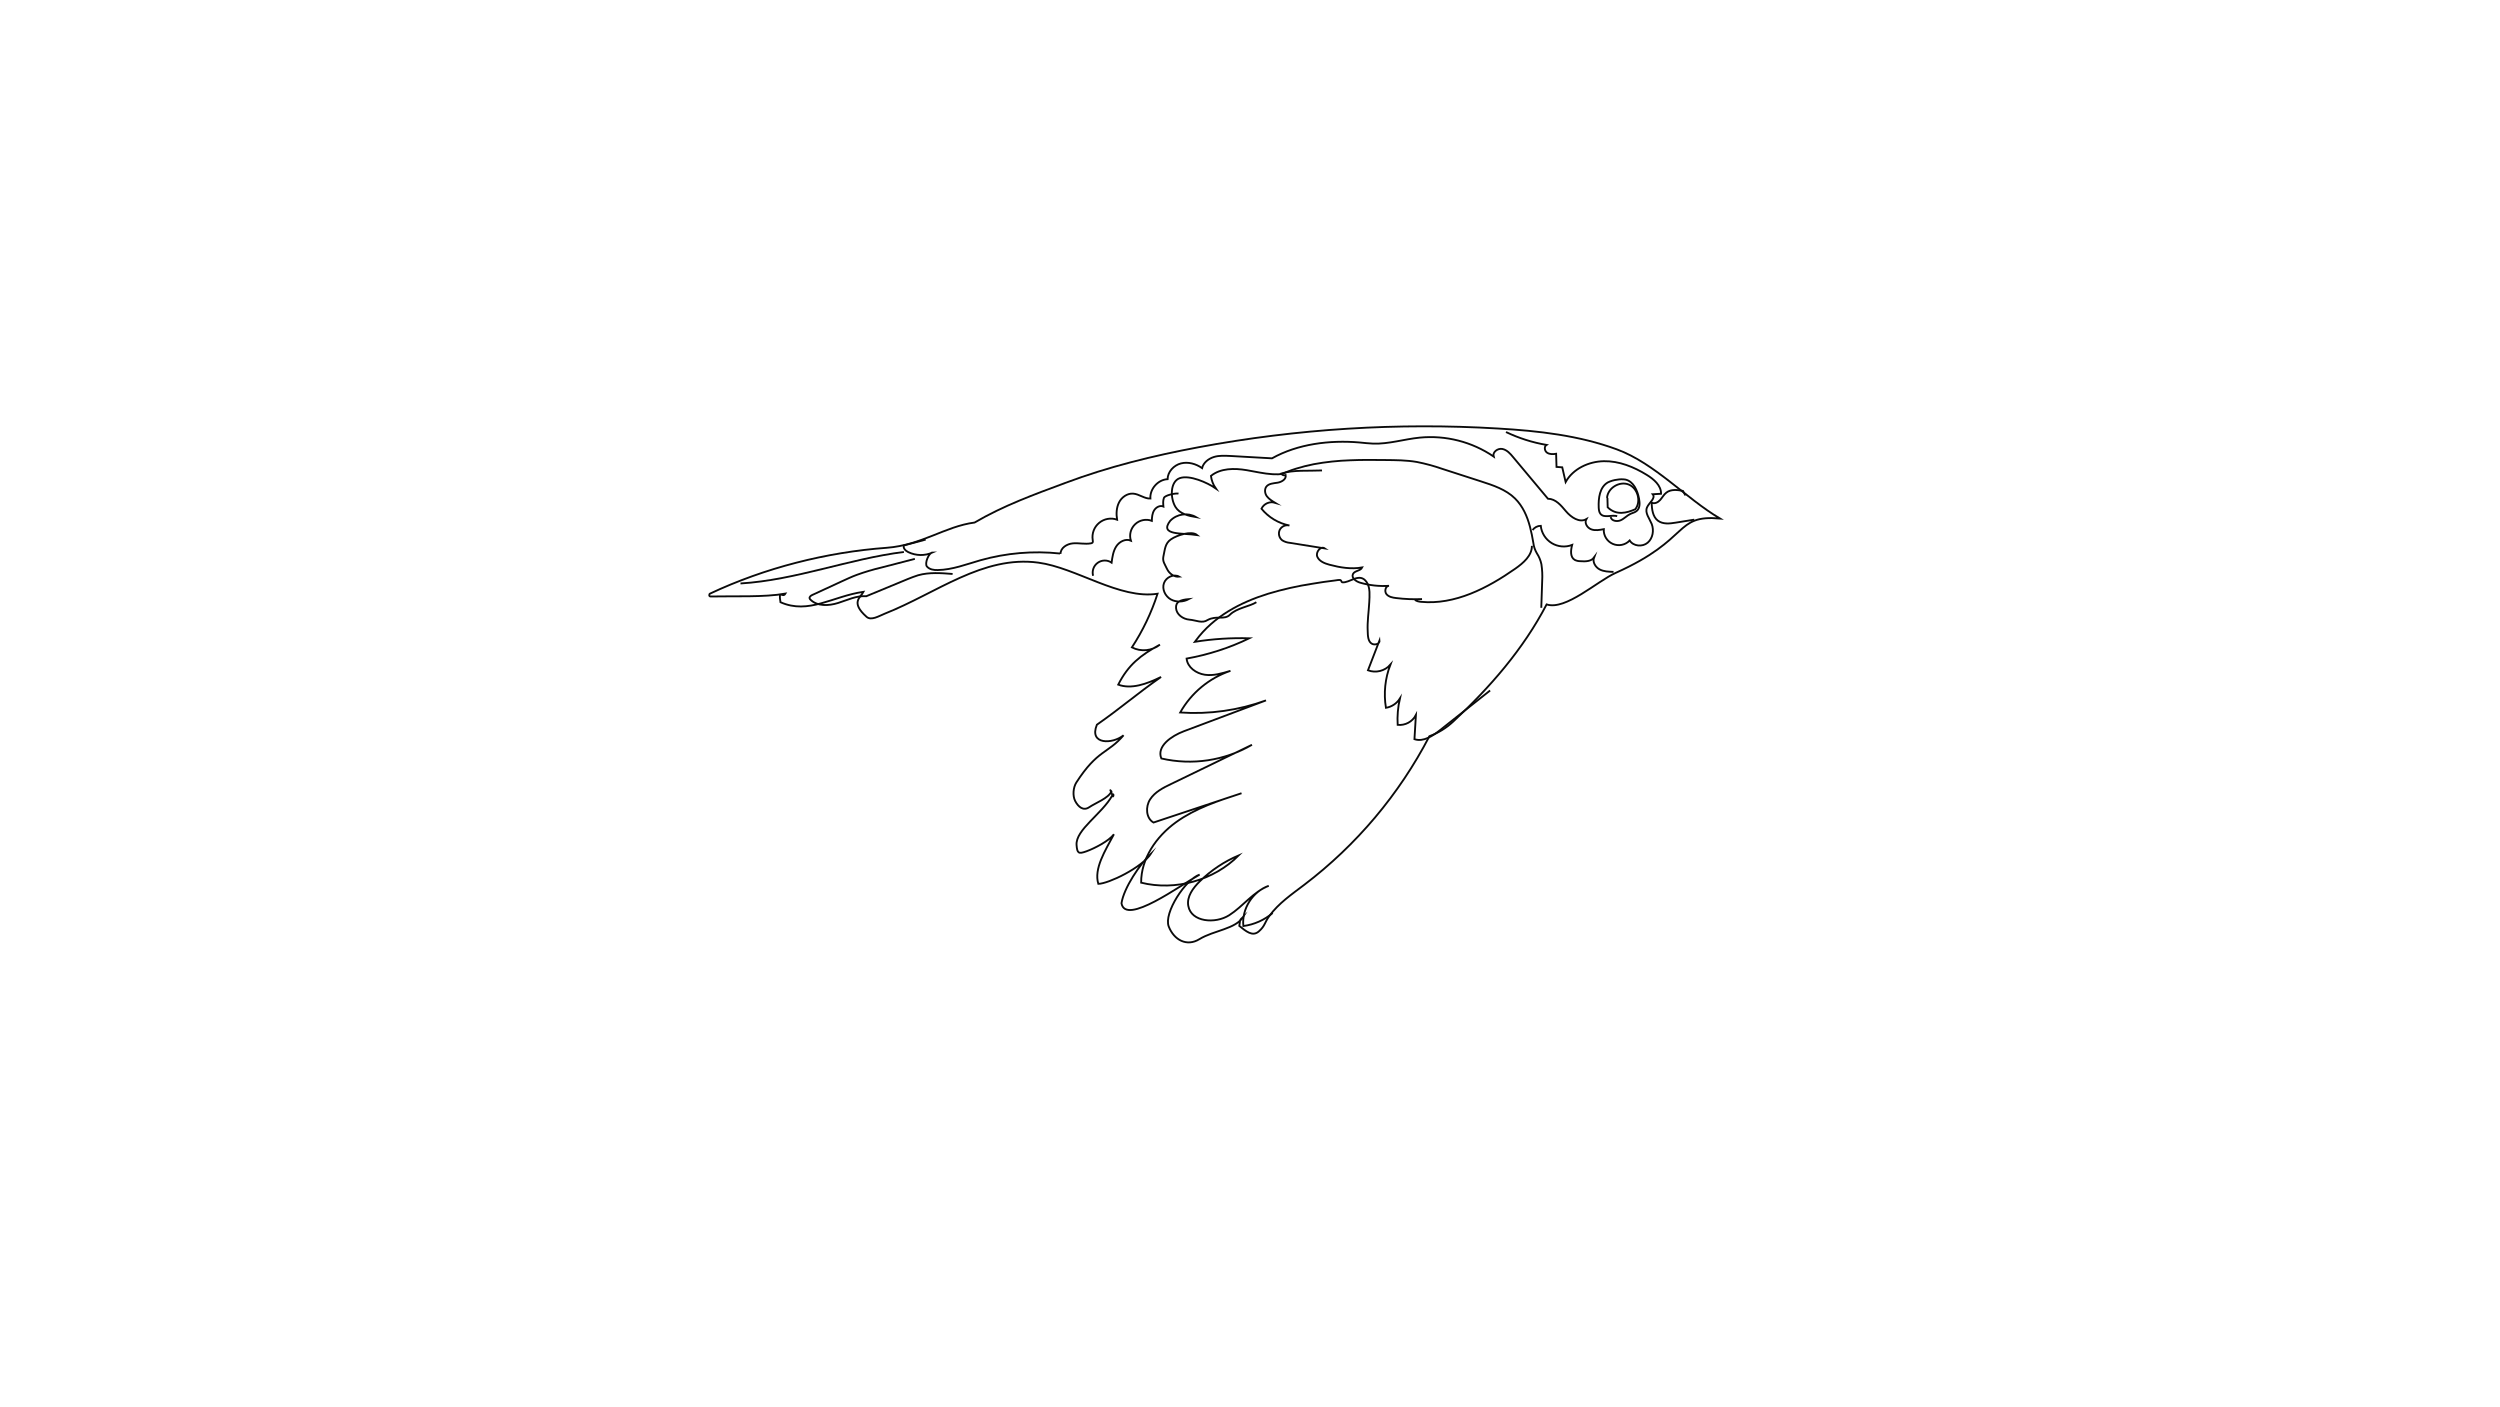
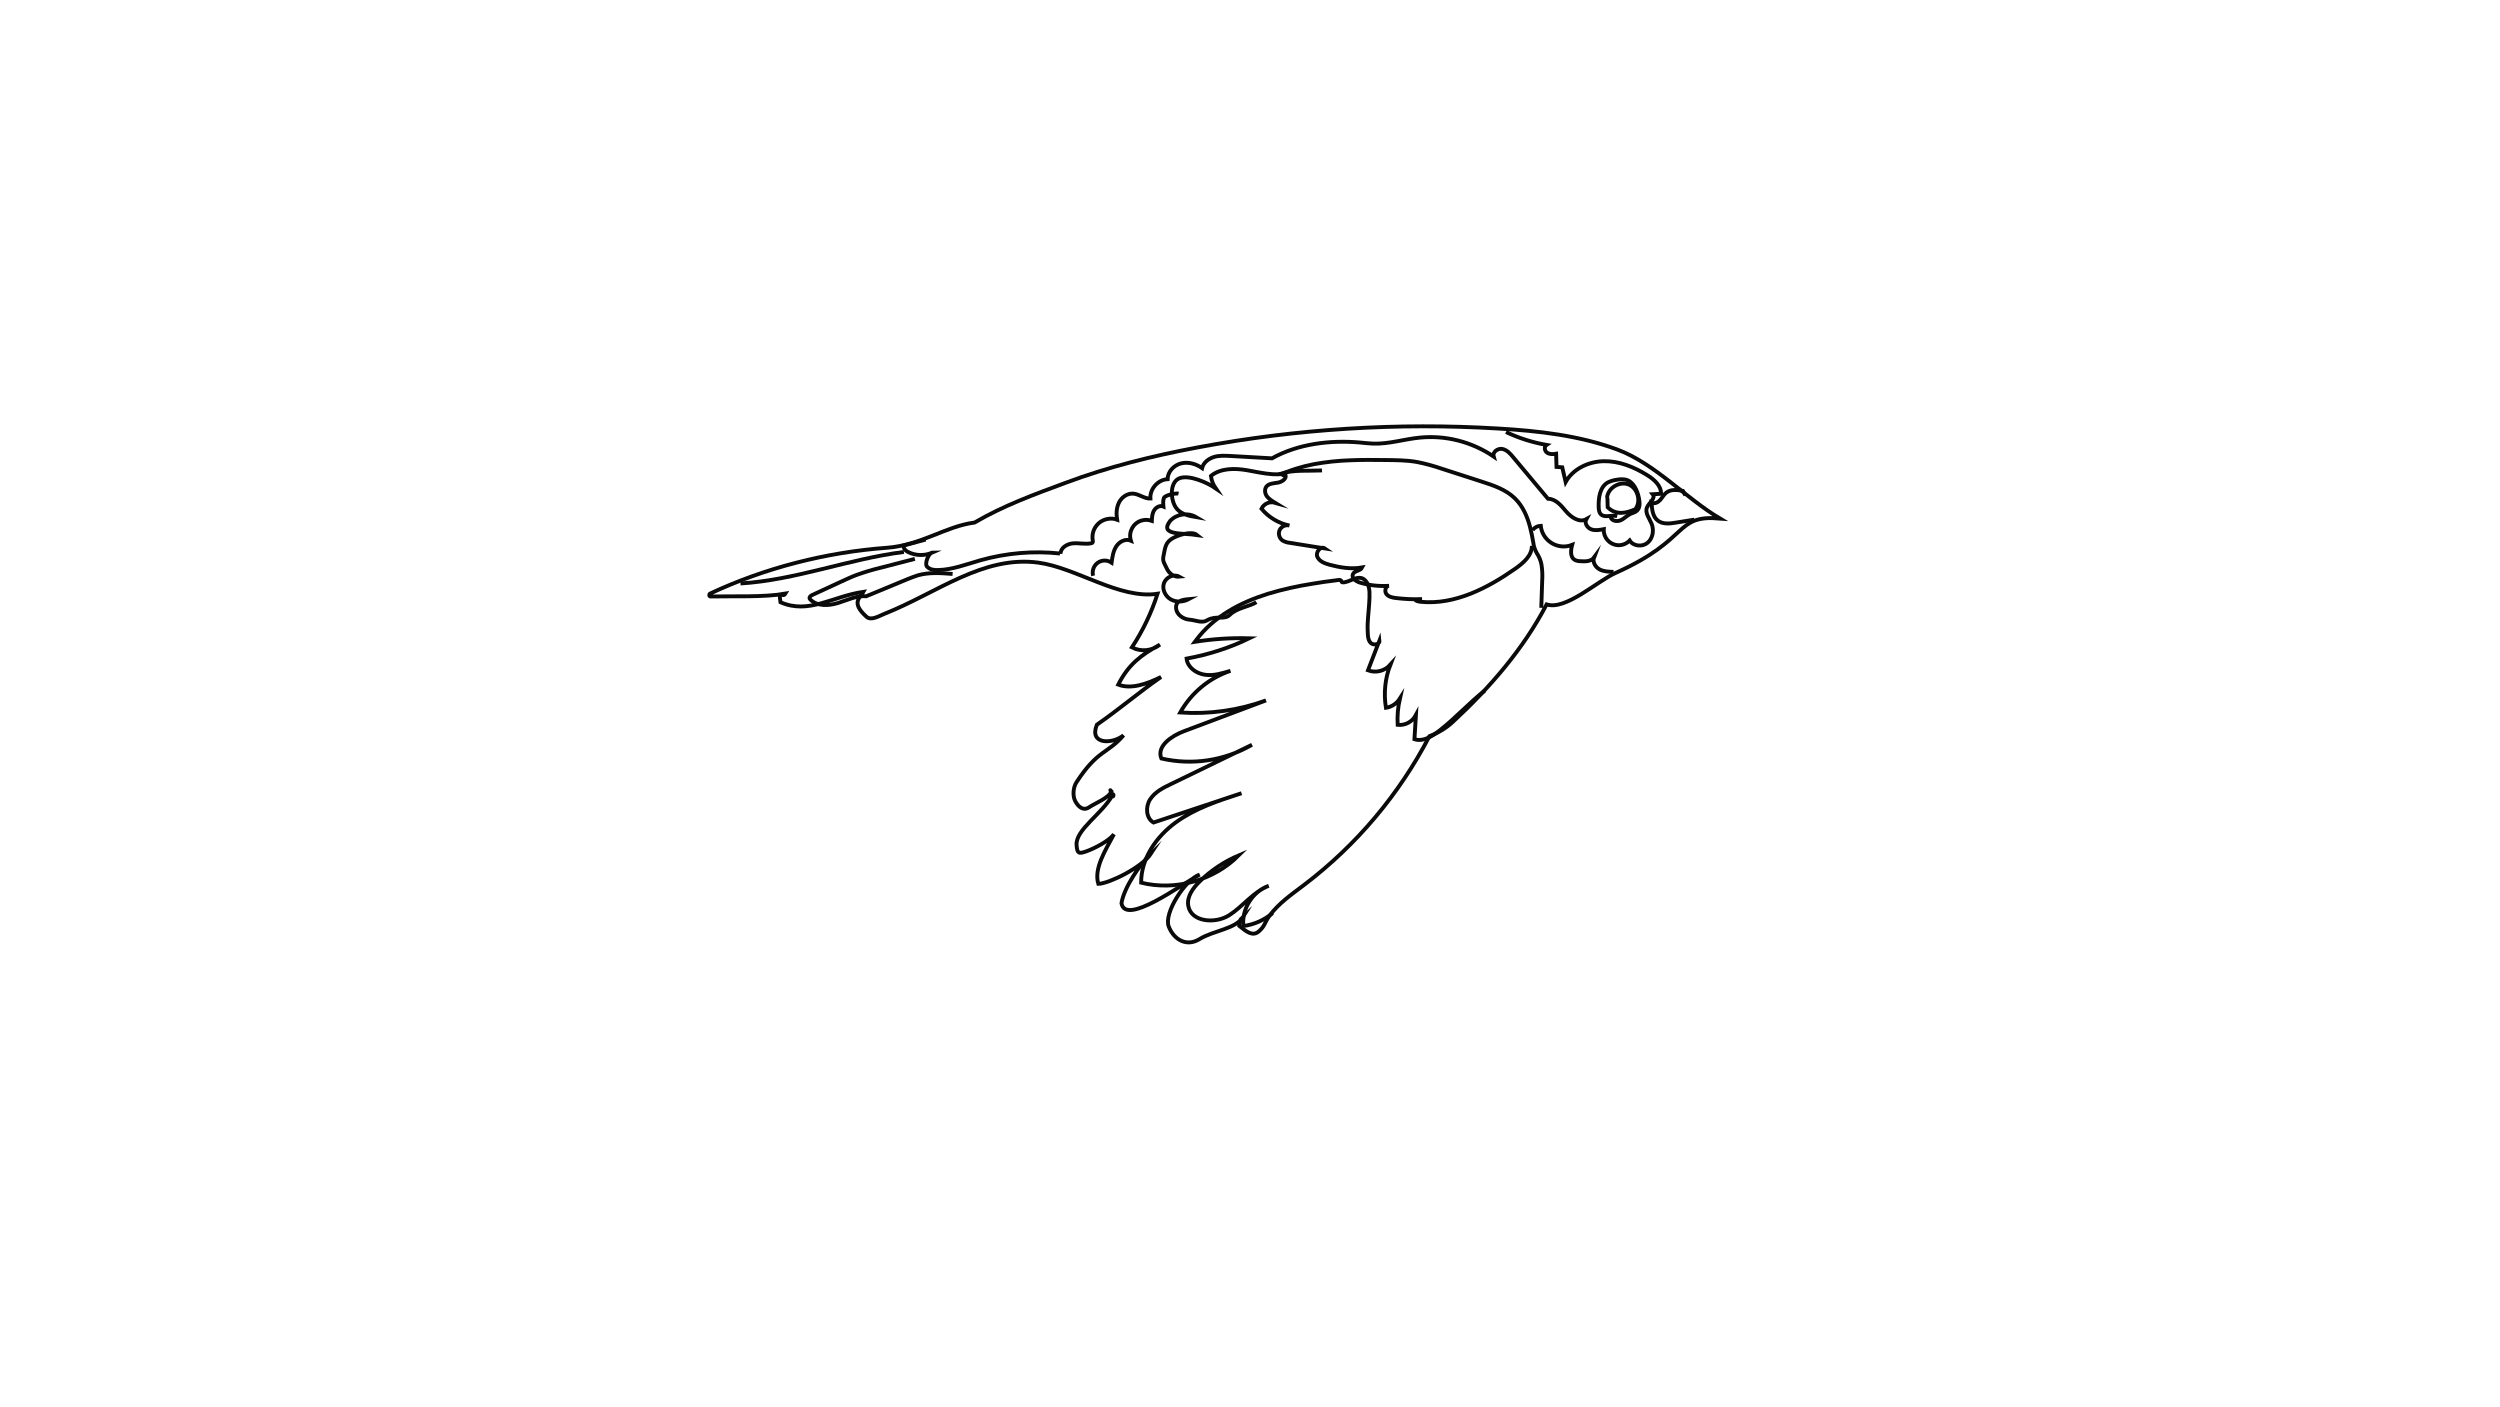
- <svg xmlns="http://www.w3.org/2000/svg" id="Layer_1" data-name="Layer 1" viewBox="0 0 1920 1080">
-   <defs>
-     <style>.cls-1{fill:none;stroke:#0a0a0a;stroke-miterlimit:10;stroke-width:1.44px;}</style>
-   </defs>
-   <g id="Layer_2" data-name="Layer 2">
-     <path class="cls-1" d="M748.5,401.3c-22.8,3-40.7,17.4-67.5,19.4-46.3,3.4-93.6,15.4-135.7,35.2-.8.4-.9,2.2.4,2.2,17.7-.4,41.4.7,57.5-2.2-2.2,3.8-5.5-4-3.8,6.6,21.7,9.6,40.1-4.6,63.8-8-2.2,4.3-10.3,8,2.3,19.2,3.6,3.2,9.5-.6,14-2.4,39.9-15.8,75.4-44.9,117.9-39.2,29.2,3.9,62.5,28.4,91.6,23.9a171.51,171.51,0,0,1-19.7,41.2,20,20,0,0,0,21.5-2.1c-14.9,8.1-24.3,15.5-32,30.7,9.8,3.7,21.6-.3,32.9-5.9-19,13.3-30.3,23.4-49.3,36.7-6.3,15.5,12.1,15,20.5,8.1C850.7,579,843,575.6,826.6,601c-2.4,3.8-2.9,10.1-.9,14.1,2.5,4.8,6.4,7.9,10.9,4.8s14.8-6.9,17-12.1c-2-2.3,0,0,.7,3s1.5-2.7,0,0c-7.8,14.2-28.4,26.5-27.5,38.2.5,6.4,1.5,7,7.6,4.8s17.3-7.9,21.1-13.1c-6.8,12.8-15.5,26.4-12,38.1,7.8-.1,33.5-12.4,40.7-23.5-8.7,8.2-21.1,26.6-22.9,38.4,3,17.5,45.4-14,60-22-10.7,3.5-27.8,29.5-23.7,39.9s13.9,15.6,23.5,9.7c11.3-6.9,27.9-7.7,33.8-17.3-3.5,3.2-2.2,2.4-3.1,7.1,5.1,4.1,10.1,8.5,15,4.2s4.2-6.6,8.1-11.9c7.1-9.7,17.2-16.6,26.8-23.9a340.38,340.38,0,0,0,96.1-114.1,53.63,53.63,0,0,0,18.1-11.1c28.3-26.2,54.1-55.9,71.9-90.1,14.6,4.8,38.9-17.9,53-24.2,58.2-26,44.6-44.8,80.1-41.8-26.2-15.5-50.1-42.4-79.2-53.1s-60.3-14.2-91.2-16a944.05,944.05,0,0,0-230.1,14.4c-34.8,6.5-69.2,15-102.3,27.4C794.1,379.8,770.5,388.4,748.5,401.3Z" />
-     <path class="cls-1" d="M1234.2,382.4c.5-7.6,9.6-13.1,16.6-10.3s9.8,13,5.1,19c-6.6,2.9-14.6,5-21.2-1.5l-.2-7.2" />
-     <path class="cls-1" d="M1144.4,530.3c-12.8,10.1-25.6,20.3-38.4,30.4-5.7,4.5-12.8,9.3-19.7,7,.4-6.2.7-12.3,1.1-18.5a14.18,14.18,0,0,1-14,7.5,72.39,72.39,0,0,1,1.7-20.2,15.7,15.7,0,0,1-10.7,7.1,63.34,63.34,0,0,1,3.4-33.1,15.68,15.68,0,0,1-17.2,4.3c2.9-7.7,5.9-15.4,8.9-23.1.4,3-3.7,3.8-5.7,2.8-3.3-1.6-3.3-6.6-3.4-9.7-.4-7.4.8-14.8,1.2-22.3.2-4.7.9-11.2-2-15.4-5.4-8-13.1,1-18.9.1-.4-.1-.6-1.5-1.2-1.7-1.3-.3-2.9.2-4.2.3-5.8.7-11.5,1.5-17.3,2.5a247.38,247.38,0,0,0-34.1,7.7c-21.3,6.6-41.9,17.5-55.4,35.8-.3.4-.5.7-.8,1.1a224.78,224.78,0,0,1,41.8-2.7,186.15,186.15,0,0,1-48.2,15.6c.7,6.7,7.3,11.4,14,12.4s13.3-1.1,19.7-3a70.14,70.14,0,0,0-38.6,32,160.65,160.65,0,0,0,65.9-9.3c-21,7.9-42.1,15.8-63.1,23.7-9.5,3.6-21.1,11.5-17.3,20.9A95.67,95.67,0,0,0,961.5,572q-31.05,15-62.1,30.1c-6.1,2.9-12.4,6.1-16.1,11.8s-3.2,14.5,2.6,17.8c22.5-7.5,45.1-15,67.6-22.5-17.6,5.7-35.5,11.5-50.5,22.4s-26.7,27.8-26.6,46.3c26.3,6.5,55.8-1.7,75-21a97.14,97.14,0,0,0-29.9,19.9c-5.2,5.1-10.2,11.8-8.9,18.9,2.2,12.5,20.7,14,31.4,7.2s18.6-18.1,30.4-22.6c-12.4,4.3-20.9,17.8-19.5,30.9a43.87,43.87,0,0,0,22.5-10" />
-     <path class="cls-1" d="M964.9,462.5c-5.2,3.3-15.1,4.4-20.3,9.6-4.3,4.3-10.2.3-17.2,4.1-4.1,2.8-8.9.1-13.9-.3s-10-4-10.3-8.9,3.2-6.3,9.9-6.9c-4.3,2.3-9.8,2.6-14,.2s-6.8-7.8-5.2-12.4,7.5-7.4,11.8-5c-4,.4-7.8-2.4-9.5-6.1s-3.5-5.6-2.7-9.5c1.2-5.4,1.2-9.9,5.8-13.1s15.8-6.8,20.1-3.3c-11.1-1.7-29.5.6-20.7-10.9a16.39,16.39,0,0,1,20-2.8c-6-1-12.7-2.6-15.9-7.8-4.2-6.8-4.2-19.6,3.3-22.2s21.1,3.4,27.6,7.9a21.67,21.67,0,0,1-3.7-9.6c7.4-6,18-6,27.5-4.4,6.6,1.1,13.1,2.7,19.8,3.1,2.7.1,5.9.3,8.5-.6,1-.4,2.1-.9,3.1-1.4,2.2-.9,4.4-1.6,6.6-2.3a127,127,0,0,1,13.5-3.4,187.29,187.29,0,0,1,28-3c9-.4,18-.3,26.9-.2,8.1.1,16.3.1,24.3,1.5a143.88,143.88,0,0,1,19.5,5.3l29.7,9.6c9.3,3,19.1,6.2,26.1,13.1,6,5.9,9.4,13.7,11.5,21.7,1.1,4.1,1.9,8.2,2.6,12.4a20.53,20.53,0,0,0,2.7,8,25,25,0,0,1,3.5,8.4,60.73,60.73,0,0,1,.6,12.8c-.2,6.9-.5,13.8-.7,20.7" />
-     <path class="cls-1" d="M1176.5,419.2c.1,7.5-6.6,13.2-12.7,17.5-21.4,15-46.5,28-72.5,25.5-1.8-.2-3.8-.5-5-1.9,1.9-.1,3.9-.2,5.8-.2a120.5,120.5,0,0,1-19.9-.8c-2.7-.3-5.7-.9-7.4-3s-.8-6.3,2-6.4a64.25,64.25,0,0,1-22.2-2.4c-3.2-.9-7-3.7-5.5-6.7,1.3-2.6,5.8-2.3,7.1-5-8.4,1.5-17,.1-25.2-2.1-3.7-1-7.8-2.6-9.3-6.1s2.6-8.6,5.8-6.4c-9-1.4-17.9-2.9-26.9-4.3a13.27,13.27,0,0,1-5.8-1.9,6.67,6.67,0,0,1-2-8,6.6,6.6,0,0,1,7.5-3.4,37.34,37.34,0,0,1-21.5-12.9,8.75,8.75,0,0,1,10.4-4.6c-2.3-1.4-4.6-2.8-6.2-4.9s-2-5.3-.5-7.4c1.9-2.5,5.6-2.6,8.7-3.1s6.8-2.7,6.2-5.8a3,3,0,0,1-3.5-1.2c9.2-3,21.7-1.9,31.4-2.4" />
-     <path class="cls-1" d="M710.9,414.4c-5.5,1.5-11.1,3-16.7,4.5-.8,2.1,1.3,4.1,3.3,5.1a22.09,22.09,0,0,0,18.8.3c-3,0-6.4,8.5-4.4,10.8s5.3,2.8,8.3,2.7c11.2-.2,21.9-4.4,32.7-7.5a162,162,0,0,1,61.2-5.2" />
-     <path class="cls-1" d="M731.6,440.8c-8.9-.7-18-1.4-26.5,1-2.7.8-5.3,1.9-7.9,2.9-10.6,4.4-21.3,8.8-31.9,13.2-7.5-.6-14.6,3-21.7,5.2s-15.9,2.7-21.2-2.6a2,2,0,0,1-.6-.9c-.4-1.2,1-2.2,2.1-2.7,7.3-3.4,14.7-6.8,22.1-10.2,4-1.8,7.9-3.7,12-5.2a169.69,169.69,0,0,1,18.8-5.6c8.6-2.2,17.2-4.5,25.8-6.7" />
-     <path class="cls-1" d="M694.2,423.9c-42.3,5.3-82.9,21.6-125.5,24.2" />
-     <path class="cls-1" d="M839.5,442.2a9.29,9.29,0,0,1,14.2-10.1c.6-4.3,1.2-8.8,3.6-12.5s7.2-6.1,11.2-4.4A12.33,12.33,0,0,1,884.6,400c.1-2.8.3-5.7,1.8-8.1s4.5-4,7.1-2.9c-.2-2.2-.4-4.5.4-6.6s9-3.8,11.2-3.3" />
-     <path class="cls-1" d="M814.5,425.4c-.1-4.6,4.9-7.7,9.5-8.1s9.2.8,13.7,0a2.54,2.54,0,0,0,1.3-.5c.5-.5.3-1.4.2-2.1a14.17,14.17,0,0,1,18.7-15.6c-.7-4.5-.5-9.2,1.5-13.2s6.3-7.1,10.8-6.8c4.7.3,8.7,4,13.3,3.8-.5-7.4,5.8-14.5,13.2-14.9.1-5.7,4.8-10.7,10.3-12.1s11.5.3,16.2,3.6c1-4.2,4.9-7.2,9-8.5s8.5-1,12.9-.8l31.8,1.8c19.8-11.1,44.4-14.1,67-12.2,3.6.3,7.1.8,10.7.9,12,.4,23.7-3.4,35.7-4.6a86.16,86.16,0,0,1,56.8,14.5c-1-3.4,3.2-6.5,6.7-5.8s6.1,3.6,8.3,6.3c8.9,10.6,17.8,21.3,26.7,31.9,6.1.2,10,5.1,13.9,9.7s10.3,9,15.6,6c-1.6,2.9.6,6.6,3.7,7.8s6.5.5,9.7-.1a11.56,11.56,0,0,0,19.9,8.7c2.8,4.5,9.8,5.1,13.8,1.7s5-9.5,3.1-14.4c-1.7-4.2-5.4-8.5-3.6-12.7,1.5-3.6,6.9-7,4.4-10.1,2.2-.1,4.3-.3,6.4-.4.1-6.4-5.6-11.2-11-14.5-9.9-6.1-21.2-10.7-32.9-10.5s-23.7,5.8-29.4,16c-.9-3.8-1.8-7.5-2.6-11.3l-4.4-.3c-.1-3.4-.2-6.7-.3-10.1-2.3.4-4.9.5-6.9-.8s-2.5-4.7-.5-6a118.68,118.68,0,0,1-31.1-9.9" />
-     <path class="cls-1" d="M1177,407.1a8,8,0,0,1,6.3-3.3,17.76,17.76,0,0,0,24.1,14.7c-1.1,4.1-1.6,9.4,2,11.5a9.47,9.47,0,0,0,4.4,1c3.8.3,8.2.2,10.4-2.8-1.3,3.4,1.1,7.4,4.3,9.1s7.1,1.8,10.7,1.9" />
-     <path class="cls-1" d="M1301.2,399.1c-4.8.8-9.6,1.5-14.3,2.3s-9.8,1.3-13.6-1.5c-4.1-3.1-4.6-8.8-4.9-13.9,2.2,1.2,4.9-.1,6.6-2s2.8-4.2,4.8-5.7c3.5-2.7,8.4-2.1,12.7-1.3.7,1.2,1.3,2.3,1.9,3.5" />
-     <path class="cls-1" d="M1242,396.4c-4.3-1.2-9.9,1.7-12.8-1.7-1.1-1.3-1.3-3.2-1.4-5-.3-7.2.8-15.6,7-19.2a22.17,22.17,0,0,1,7.2-2.1,19,19,0,0,1,6.3-.1c6.3,1.4,9.3,8.5,10.5,14.8.6,3.2.8,7-1.7,9.2-1.3,1.2-3.2,1.6-4.8,2.3-2.8,1.3-4.9,3.8-7.7,5s-7,.5-7.6-2.5" />
+ <svg xmlns="http://www.w3.org/2000/svg" version="1.1" id="Layer_1" x="0px" y="0px" viewBox="0 0 1920 1080" style="enable-background:new 0 0 1920 1080;" xml:space="preserve">
+   <style type="text/css">
+ 	.st0{fill:none;stroke:#0A0A0A;stroke-width:3;stroke-miterlimit:10;}
+ </style>
+   <g id="Layer_2_1_">
+     <path class="st0" d="M748.5,401.3c-22.8,3-40.7,17.4-67.5,19.4c-46.3,3.4-93.6,15.4-135.7,35.2c-0.8,0.4-0.9,2.2,0.4,2.2   c17.7-0.4,41.4,0.7,57.5-2.2c-2.2,3.8-5.5-4-3.8,6.6c21.7,9.6,40.1-4.6,63.8-8c-2.2,4.3-10.3,8,2.3,19.2c3.6,3.2,9.5-0.6,14-2.4   c39.9-15.8,75.4-44.9,117.9-39.2c29.2,3.9,62.5,28.4,91.6,23.9c-4.7,14.6-11.3,28.4-19.7,41.2c7,3.6,15.4,2.7,21.5-2.1   c-14.9,8.1-24.3,15.5-32,30.7c9.8,3.7,21.6-0.3,32.9-5.9c-19,13.3-30.3,23.4-49.3,36.7c-6.3,15.5,12.1,15,20.5,8.1   C850.7,579,843,575.6,826.6,601c-2.4,3.8-2.9,10.1-0.9,14.1c2.5,4.8,6.4,7.9,10.9,4.8s14.8-6.9,17-12.1c-2-2.3,0,0,0.7,3   s1.5-2.7,0,0c-7.8,14.2-28.4,26.5-27.5,38.2c0.5,6.4,1.5,7,7.6,4.8s17.3-7.9,21.1-13.1c-6.8,12.8-15.5,26.4-12,38.1   c7.8-0.1,33.5-12.4,40.7-23.5c-8.7,8.2-21.1,26.6-22.9,38.4c3,17.5,45.4-14,60-22c-10.7,3.5-27.8,29.5-23.7,39.9   s13.9,15.6,23.5,9.7c11.3-6.9,27.9-7.7,33.8-17.3c-3.5,3.2-2.2,2.4-3.1,7.1c5.1,4.1,10.1,8.5,15,4.2s4.2-6.6,8.1-11.9   c7.1-9.7,17.2-16.6,26.8-23.9c40.1-30.5,72.9-69.4,96.1-114.1c6.7-2.5,12.9-6.2,18.1-11.1c28.3-26.2,54.1-55.9,71.9-90.1   c14.6,4.8,38.9-17.9,53-24.2c58.2-26,44.6-44.8,80.1-41.8c-26.2-15.5-50.1-42.4-79.2-53.1s-60.3-14.2-91.2-16   c-77-4.6-154.3,0.2-230.1,14.4c-34.8,6.5-69.2,15-102.3,27.4C794.1,379.8,770.5,388.4,748.5,401.3z" />
+     <path class="st0" d="M1234.2,382.4c0.5-7.6,9.6-13.1,16.6-10.3s9.8,13,5.1,19c-6.6,2.9-14.6,5-21.2-1.5l-0.2-7.2" />
+     <path class="st0" d="M1140.4,530.3c-12.8,10.1-21.6,20.3-34.4,30.4c-5.7,4.5-12.8,9.3-19.7,7c0.4-6.2,0.7-12.3,1.1-18.5   c-2.7,5.1-8.2,8.1-14,7.5c-0.4-6.8,0.2-13.6,1.7-20.2c-2.4,3.8-6.3,6.4-10.7,7.1c-1.8-11.1-0.7-22.6,3.4-33.1   c-4.3,4.8-11.1,6.6-17.2,4.3c2.9-7.7,5.9-15.4,8.9-23.1c0.4,3-3.7,3.8-5.7,2.8c-3.3-1.6-3.3-6.6-3.4-9.7   c-0.4-7.4,0.8-14.8,1.2-22.3c0.2-4.7,0.9-11.2-2-15.4c-5.4-8-13.1,1-18.9,0.1c-0.4-0.1-0.6-1.5-1.2-1.7c-1.3-0.3-2.9,0.2-4.2,0.3   c-5.8,0.7-11.5,1.5-17.3,2.5c-11.5,1.8-22.9,4.3-34.1,7.7c-21.3,6.6-41.9,17.5-55.4,35.8c-0.3,0.4-0.5,0.7-0.8,1.1   c13.8-2.2,27.8-3.1,41.8-2.7c-15.3,7.4-31.5,12.6-48.2,15.6c0.7,6.7,7.3,11.4,14,12.4s13.3-1.1,19.7-3c-16.4,5.5-30.1,16.9-38.6,32   c22.4,1.5,44.8-1.6,65.9-9.3c-21,7.9-42.1,15.8-63.1,23.7c-9.5,3.6-21.1,11.5-17.3,20.9c23.7,5.5,48.6,1.7,69.6-10.5   c-20.7,10-41.4,20-62.1,30.1c-6.1,2.9-12.4,6.1-16.1,11.8s-3.2,14.5,2.6,17.8c22.5-7.5,45.1-15,67.6-22.5   c-17.6,5.7-35.5,11.5-50.5,22.4s-26.7,27.8-26.6,46.3c26.3,6.5,55.8-1.7,75-21c-11.1,4.7-21.3,11.5-29.9,19.9   c-5.2,5.1-10.2,11.8-8.9,18.9c2.2,12.5,20.7,14,31.4,7.2s18.6-18.1,30.4-22.6c-12.4,4.3-20.9,17.8-19.5,30.9   c8.3-1.1,16.1-4.6,22.5-10" />
+     <path class="st0" d="M964.9,462.5c-5.2,3.3-15.1,4.4-20.3,9.6c-4.3,4.3-10.2,0.3-17.2,4.1c-4.1,2.8-8.9,0.1-13.9-0.3   s-10-4-10.3-8.9s3.2-6.3,9.9-6.9c-4.3,2.3-9.8,2.6-14,0.2s-6.8-7.8-5.2-12.4s7.5-7.4,11.8-5c-4,0.4-7.8-2.4-9.5-6.1   s-3.5-5.6-2.7-9.5c1.2-5.4,1.2-9.9,5.8-13.1s15.8-6.8,20.1-3.3c-11.1-1.7-29.5,0.6-20.7-10.9c5.2-5.4,13.5-6.6,20-2.8   c-6-1-12.7-2.6-15.9-7.8c-4.2-6.8-4.2-19.6,3.3-22.2s21.1,3.4,27.6,7.9c-2-2.9-3.3-6.1-3.7-9.6c7.4-6,18-6,27.5-4.4   c6.6,1.1,13.1,2.7,19.8,3.1c2.7,0.1,5.9,0.3,8.5-0.6c1-0.4,2.1-0.9,3.1-1.4c2.2-0.9,4.4-1.6,6.6-2.3c4.4-1.4,8.9-2.5,13.5-3.4   c9.2-1.7,18.6-2.7,28-3c9-0.4,18-0.3,26.9-0.2c8.1,0.1,16.3,0.1,24.3,1.5c6.6,1.3,13.1,3.1,19.5,5.3l29.7,9.6   c9.3,3,19.1,6.2,26.1,13.1c6,5.9,9.4,13.7,11.5,21.7c1.1,4.1,1.9,8.2,2.6,12.4c0.3,2.8,1.3,5.5,2.7,8c1.7,2.6,2.9,5.4,3.5,8.4   c0.7,4.2,0.9,8.5,0.6,12.8c-0.2,6.9-0.5,13.8-0.7,20.7" />
+     <path class="st0" d="M1176.5,419.2c0.1,7.5-6.6,13.2-12.7,17.5c-21.4,15-46.5,28-72.5,25.5c-1.8-0.2-3.8-0.5-5-1.9   c1.9-0.1,3.9-0.2,5.8-0.2c-6.6,0.3-13.3,0-19.9-0.8c-2.7-0.3-5.7-0.9-7.4-3s-0.8-6.3,2-6.4c-7.5,0.5-15-0.3-22.2-2.4   c-3.2-0.9-7-3.7-5.5-6.7c1.3-2.6,5.8-2.3,7.1-5c-8.4,1.5-17,0.1-25.2-2.1c-3.7-1-7.8-2.6-9.3-6.1s2.6-8.6,5.8-6.4   c-9-1.4-17.9-2.9-26.9-4.3c-2.1-0.2-4-0.8-5.8-1.9c-2.4-1.9-3.3-5.2-2-8c1.4-2.7,4.5-4.2,7.5-3.4c-8.4-1.7-16-6.3-21.5-12.9   c1.9-3.9,6.3-5.8,10.4-4.6c-2.3-1.4-4.6-2.8-6.2-4.9s-2-5.3-0.5-7.4c1.9-2.5,5.6-2.6,8.7-3.1s6.8-2.7,6.2-5.8   c-1.3,0.5-2.7,0-3.5-1.2c9.2-3,21.7-1.9,31.4-2.4" />
+     <path class="st0" d="M710.9,414.4c-5.5,1.5-11.1,3-16.7,4.5c-0.8,2.1,1.3,4.1,3.3,5.1c5.9,2.9,12.8,3,18.8,0.3   c-3,0-6.4,8.5-4.4,10.8s5.3,2.8,8.3,2.7c11.2-0.2,21.9-4.4,32.7-7.5c19.9-5.6,40.7-7.4,61.2-5.2" />
+     <path class="st0" d="M731.6,440.8c-8.9-0.7-18-1.4-26.5,1c-2.7,0.8-5.3,1.9-7.9,2.9c-10.6,4.4-21.3,8.8-31.9,13.2   c-7.5-0.6-14.6,3-21.7,5.2s-15.9,2.7-21.2-2.6c-0.3-0.2-0.5-0.6-0.6-0.9c-0.4-1.2,1-2.2,2.1-2.7c7.3-3.4,14.7-6.8,22.1-10.2   c4-1.8,7.9-3.7,12-5.2c6.2-2.2,12.4-4.1,18.8-5.6c8.6-2.2,17.2-4.5,25.8-6.7" />
+     <path class="st0" d="M694.2,423.9c-42.3,5.3-82.9,21.6-125.5,24.2" />
+     <path class="st0" d="M839.5,442.2c-1.3-5,1.6-10.1,6.5-11.4c2.6-0.7,5.4-0.2,7.7,1.3c0.6-4.3,1.2-8.8,3.6-12.5s7.2-6.1,11.2-4.4   c-2-6.5,1.6-13.4,8.1-15.4c2.6-0.8,5.4-0.7,8,0.2c0.1-2.8,0.3-5.7,1.8-8.1s4.5-4,7.1-2.9c-0.2-2.2-0.4-4.5,0.4-6.6s9-3.8,11.2-3.3" />
+     <path class="st0" d="M814.5,425.4c-0.1-4.6,4.9-7.7,9.5-8.1s9.2,0.8,13.7,0c0.5,0,0.9-0.2,1.3-0.5c0.5-0.5,0.3-1.4,0.2-2.1   c-1.2-7.7,4-15,11.8-16.2c2.3-0.4,4.7-0.2,6.9,0.6c-0.7-4.5-0.5-9.2,1.5-13.2s6.3-7.1,10.8-6.8c4.7,0.3,8.7,4,13.3,3.8   c-0.5-7.4,5.8-14.5,13.2-14.9c0.1-5.7,4.8-10.7,10.3-12.1s11.5,0.3,16.2,3.6c1-4.2,4.9-7.2,9-8.5s8.5-1,12.9-0.8l31.8,1.8   c19.8-11.1,44.4-14.1,67-12.2c3.6,0.3,7.1,0.8,10.7,0.9c12,0.4,23.7-3.4,35.7-4.6c20-2,40.1,3.2,56.8,14.5c-1-3.4,3.2-6.5,6.7-5.8   s6.1,3.6,8.3,6.3c8.9,10.6,17.8,21.3,26.7,31.9c6.1,0.2,10,5.1,13.9,9.7s10.3,9,15.6,6c-1.6,2.9,0.6,6.6,3.7,7.8s6.5,0.5,9.7-0.1   c-0.4,6.4,4.4,11.9,10.8,12.3c3.4,0.2,6.7-1.1,9.1-3.6c2.8,4.5,9.8,5.1,13.8,1.7s5-9.5,3.1-14.4c-1.7-4.2-5.4-8.5-3.6-12.7   c1.5-3.6,6.9-7,4.4-10.1c2.2-0.1,4.3-0.3,6.4-0.4c0.1-6.4-5.6-11.2-11-14.5c-9.9-6.1-21.2-10.7-32.9-10.5s-23.7,5.8-29.4,16   c-0.9-3.8-1.8-7.5-2.6-11.3l-4.4-0.3c-0.1-3.4-0.2-6.7-0.3-10.1c-2.3,0.4-4.9,0.5-6.9-0.8s-2.5-4.7-0.5-6   c-10.8-1.9-21.2-5.2-31.1-9.9" />
+     <path class="st0" d="M1177,407.1c1.5-2,3.8-3.2,6.3-3.3c1,9.8,9.8,16.8,19.5,15.8c1.6-0.2,3.1-0.5,4.6-1.1c-1.1,4.1-1.6,9.4,2,11.5   c1.4,0.7,2.9,1,4.4,1c3.8,0.3,8.2,0.2,10.4-2.8c-1.3,3.4,1.1,7.4,4.3,9.1s7.1,1.8,10.7,1.9" />
+     <path class="st0" d="M1301.2,399.1c-4.8,0.8-9.6,1.5-14.3,2.3s-9.8,1.3-13.6-1.5c-4.1-3.1-4.6-8.8-4.9-13.9c2.2,1.2,4.9-0.1,6.6-2   s2.8-4.2,4.8-5.7c3.5-2.7,8.4-2.1,12.7-1.3c0.7,1.2,1.3,2.3,1.9,3.5" />
+     <path class="st0" d="M1242,396.4c-4.3-1.2-9.9,1.7-12.8-1.7c-1.1-1.3-1.3-3.2-1.4-5c-0.3-7.2,0.8-15.6,7-19.2   c2.3-1.1,4.7-1.8,7.2-2.1c2.1-0.4,4.2-0.4,6.3-0.1c6.3,1.4,9.3,8.5,10.5,14.8c0.6,3.2,0.8,7-1.7,9.2c-1.3,1.2-3.2,1.6-4.8,2.3   c-2.8,1.3-4.9,3.8-7.7,5s-7,0.5-7.6-2.5" />
  </g>
</svg>
